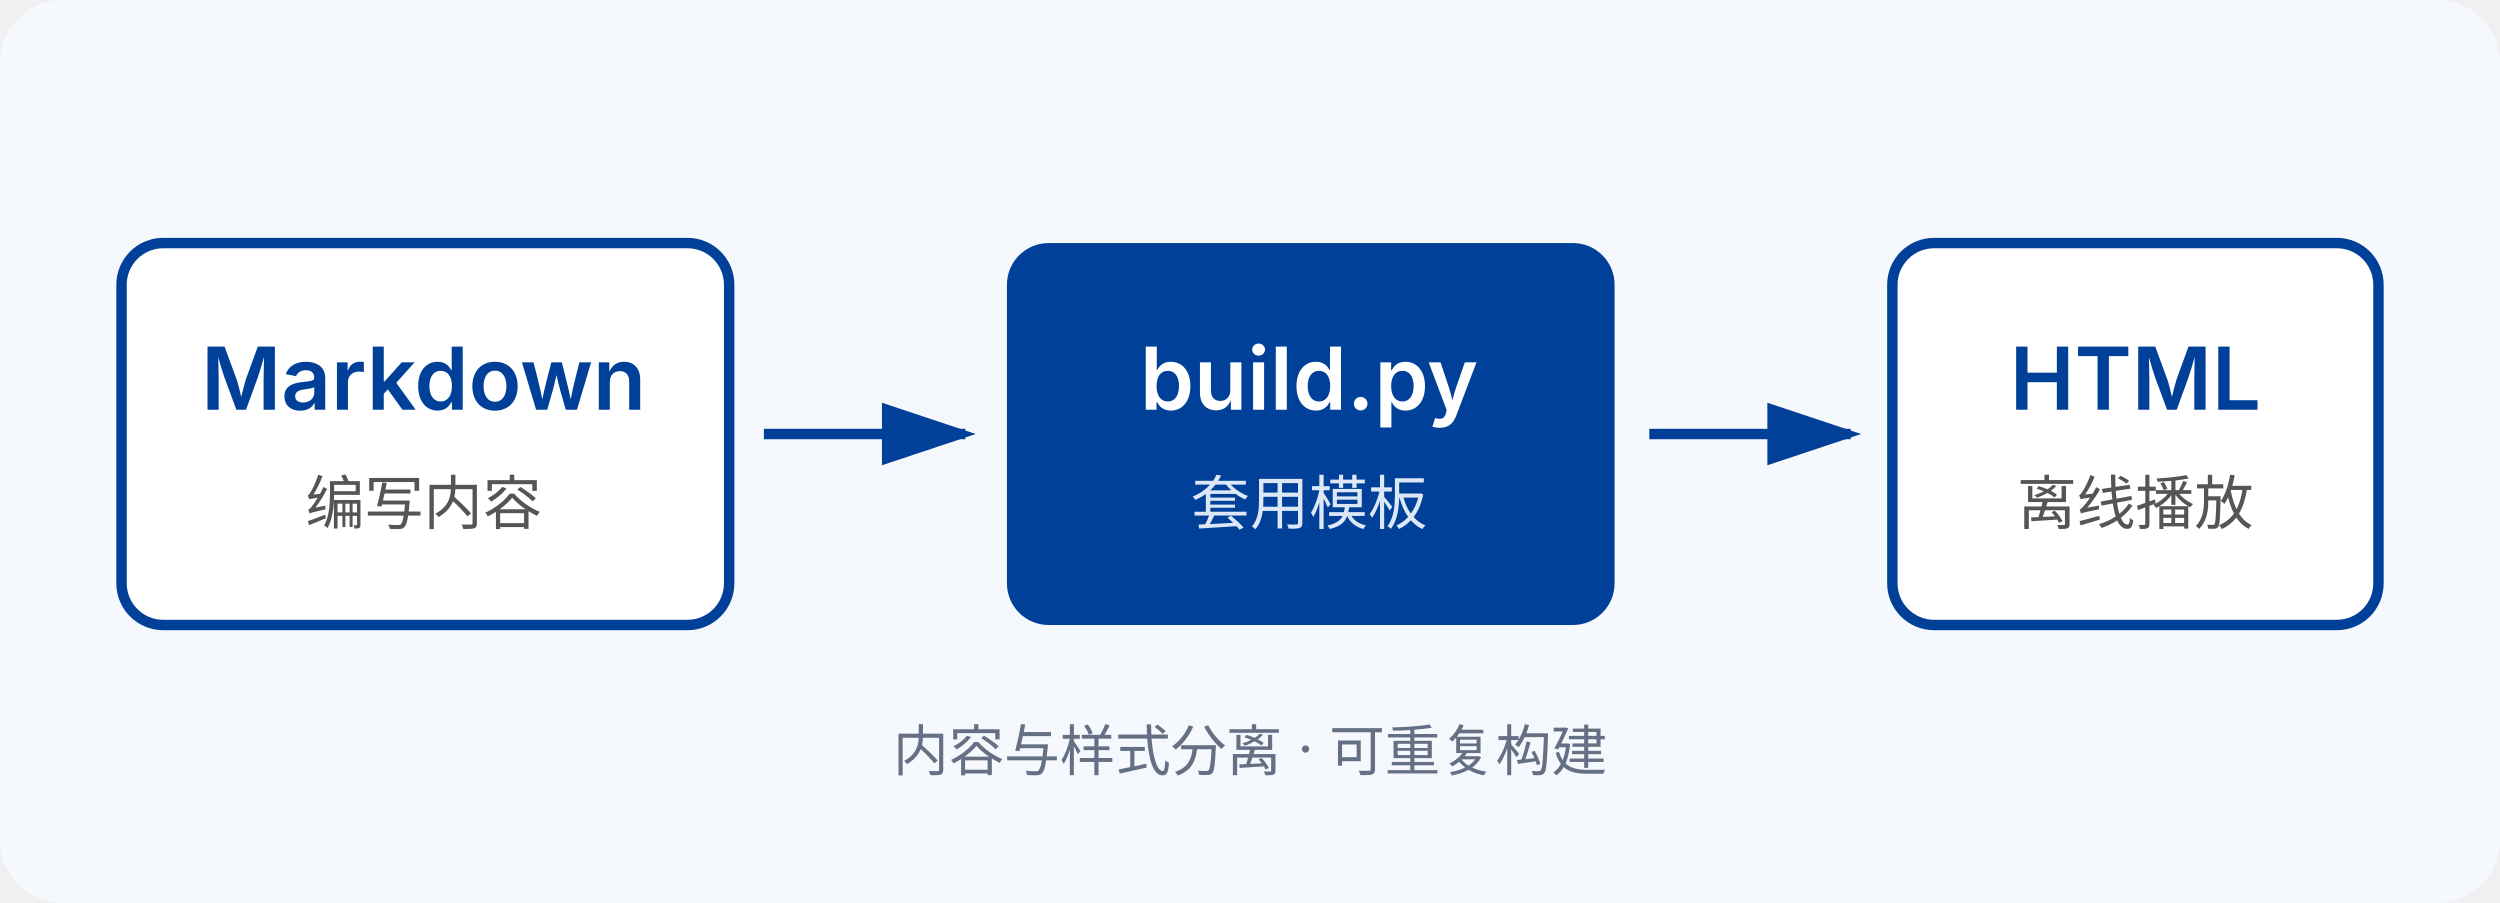
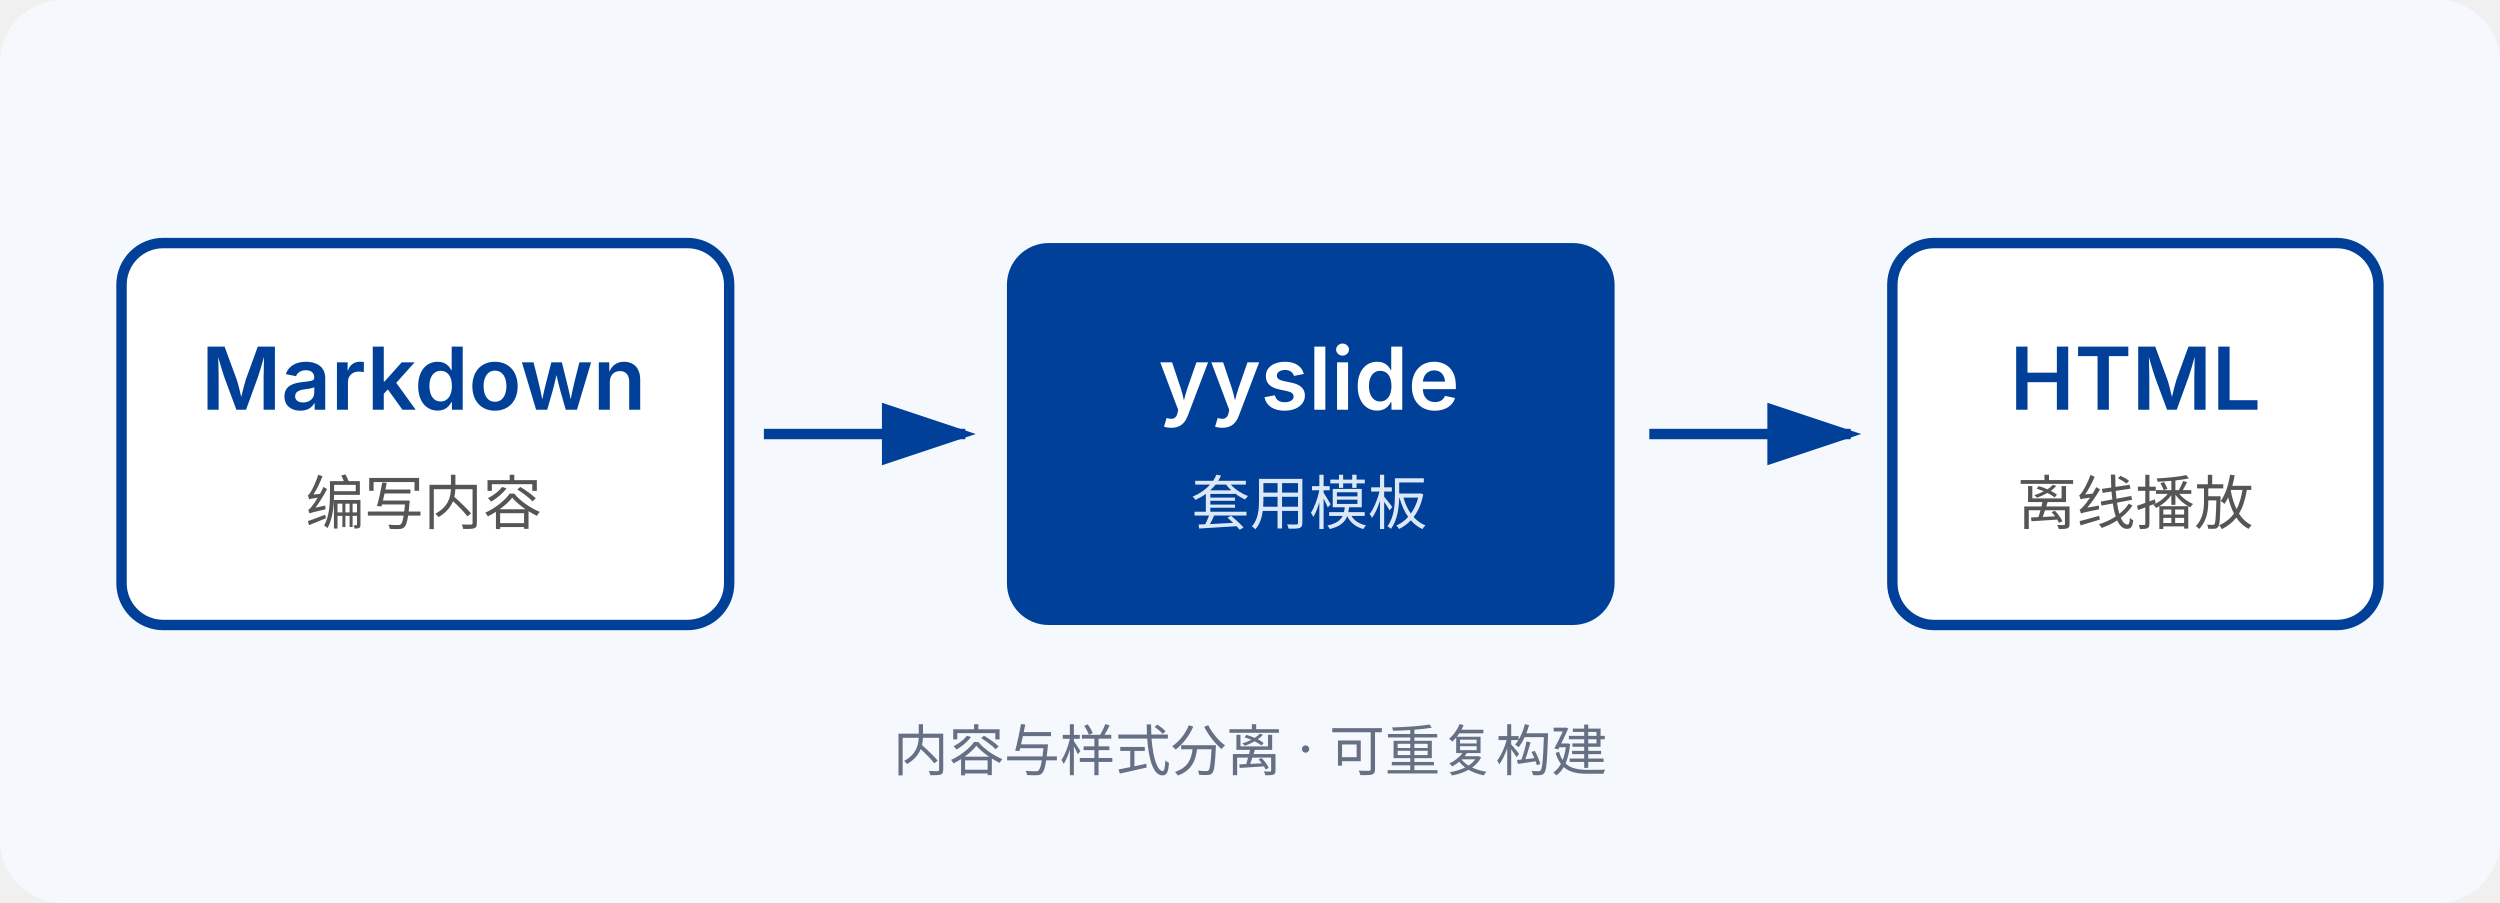
<svg xmlns="http://www.w3.org/2000/svg" width="720" height="260" viewBox="0 0 720 260" role="img" aria-labelledby="title desc">
  <defs>
    <marker id="arrow" markerWidth="10" markerHeight="10" refX="8" refY="3" orient="auto">
      <path d="M0,0 L0,6 L9,3 z" fill="#004098" />
    </marker>
  </defs>
  <rect width="720" height="260" rx="18" fill="#f5f8fc" />
  <g font-family="-apple-system, BlinkMacSystemFont, Segoe UI, sans-serif" text-anchor="middle">
    <rect x="35" y="70" width="175" height="110" rx="12" fill="#ffffff" stroke="#004098" stroke-width="3" />
    <text x="122" y="118" font-size="25" font-weight="600" fill="#004098">Markdown</text>
    <text x="122" y="151" font-size="17" fill="#555555">编写内容</text>
    <path d="M220 125 H278" stroke="#004098" stroke-width="3" marker-end="url(#arrow)" />
    <rect x="290" y="70" width="175" height="110" rx="12" fill="#004098" />
-     <text x="377" y="118" font-size="25" font-weight="600" fill="#ffffff">build.py</text>
+     <text x="377" y="118" font-size="25" font-weight="600" fill="#ffffff">yyslide</text>
    <text x="377" y="151" font-size="17" fill="#dce8f8">套用模板</text>
    <path d="M475 125 H533" stroke="#004098" stroke-width="3" marker-end="url(#arrow)" />
    <rect x="545" y="70" width="140" height="110" rx="12" fill="#ffffff" stroke="#004098" stroke-width="3" />
    <text x="615" y="118" font-size="25" font-weight="600" fill="#004098">HTML</text>
    <text x="615" y="151" font-size="17" fill="#555555">离线播放</text>
    <text x="360" y="222" font-size="16" fill="#667085">内容与样式分离 · 可重复构建</text>
  </g>
</svg>
